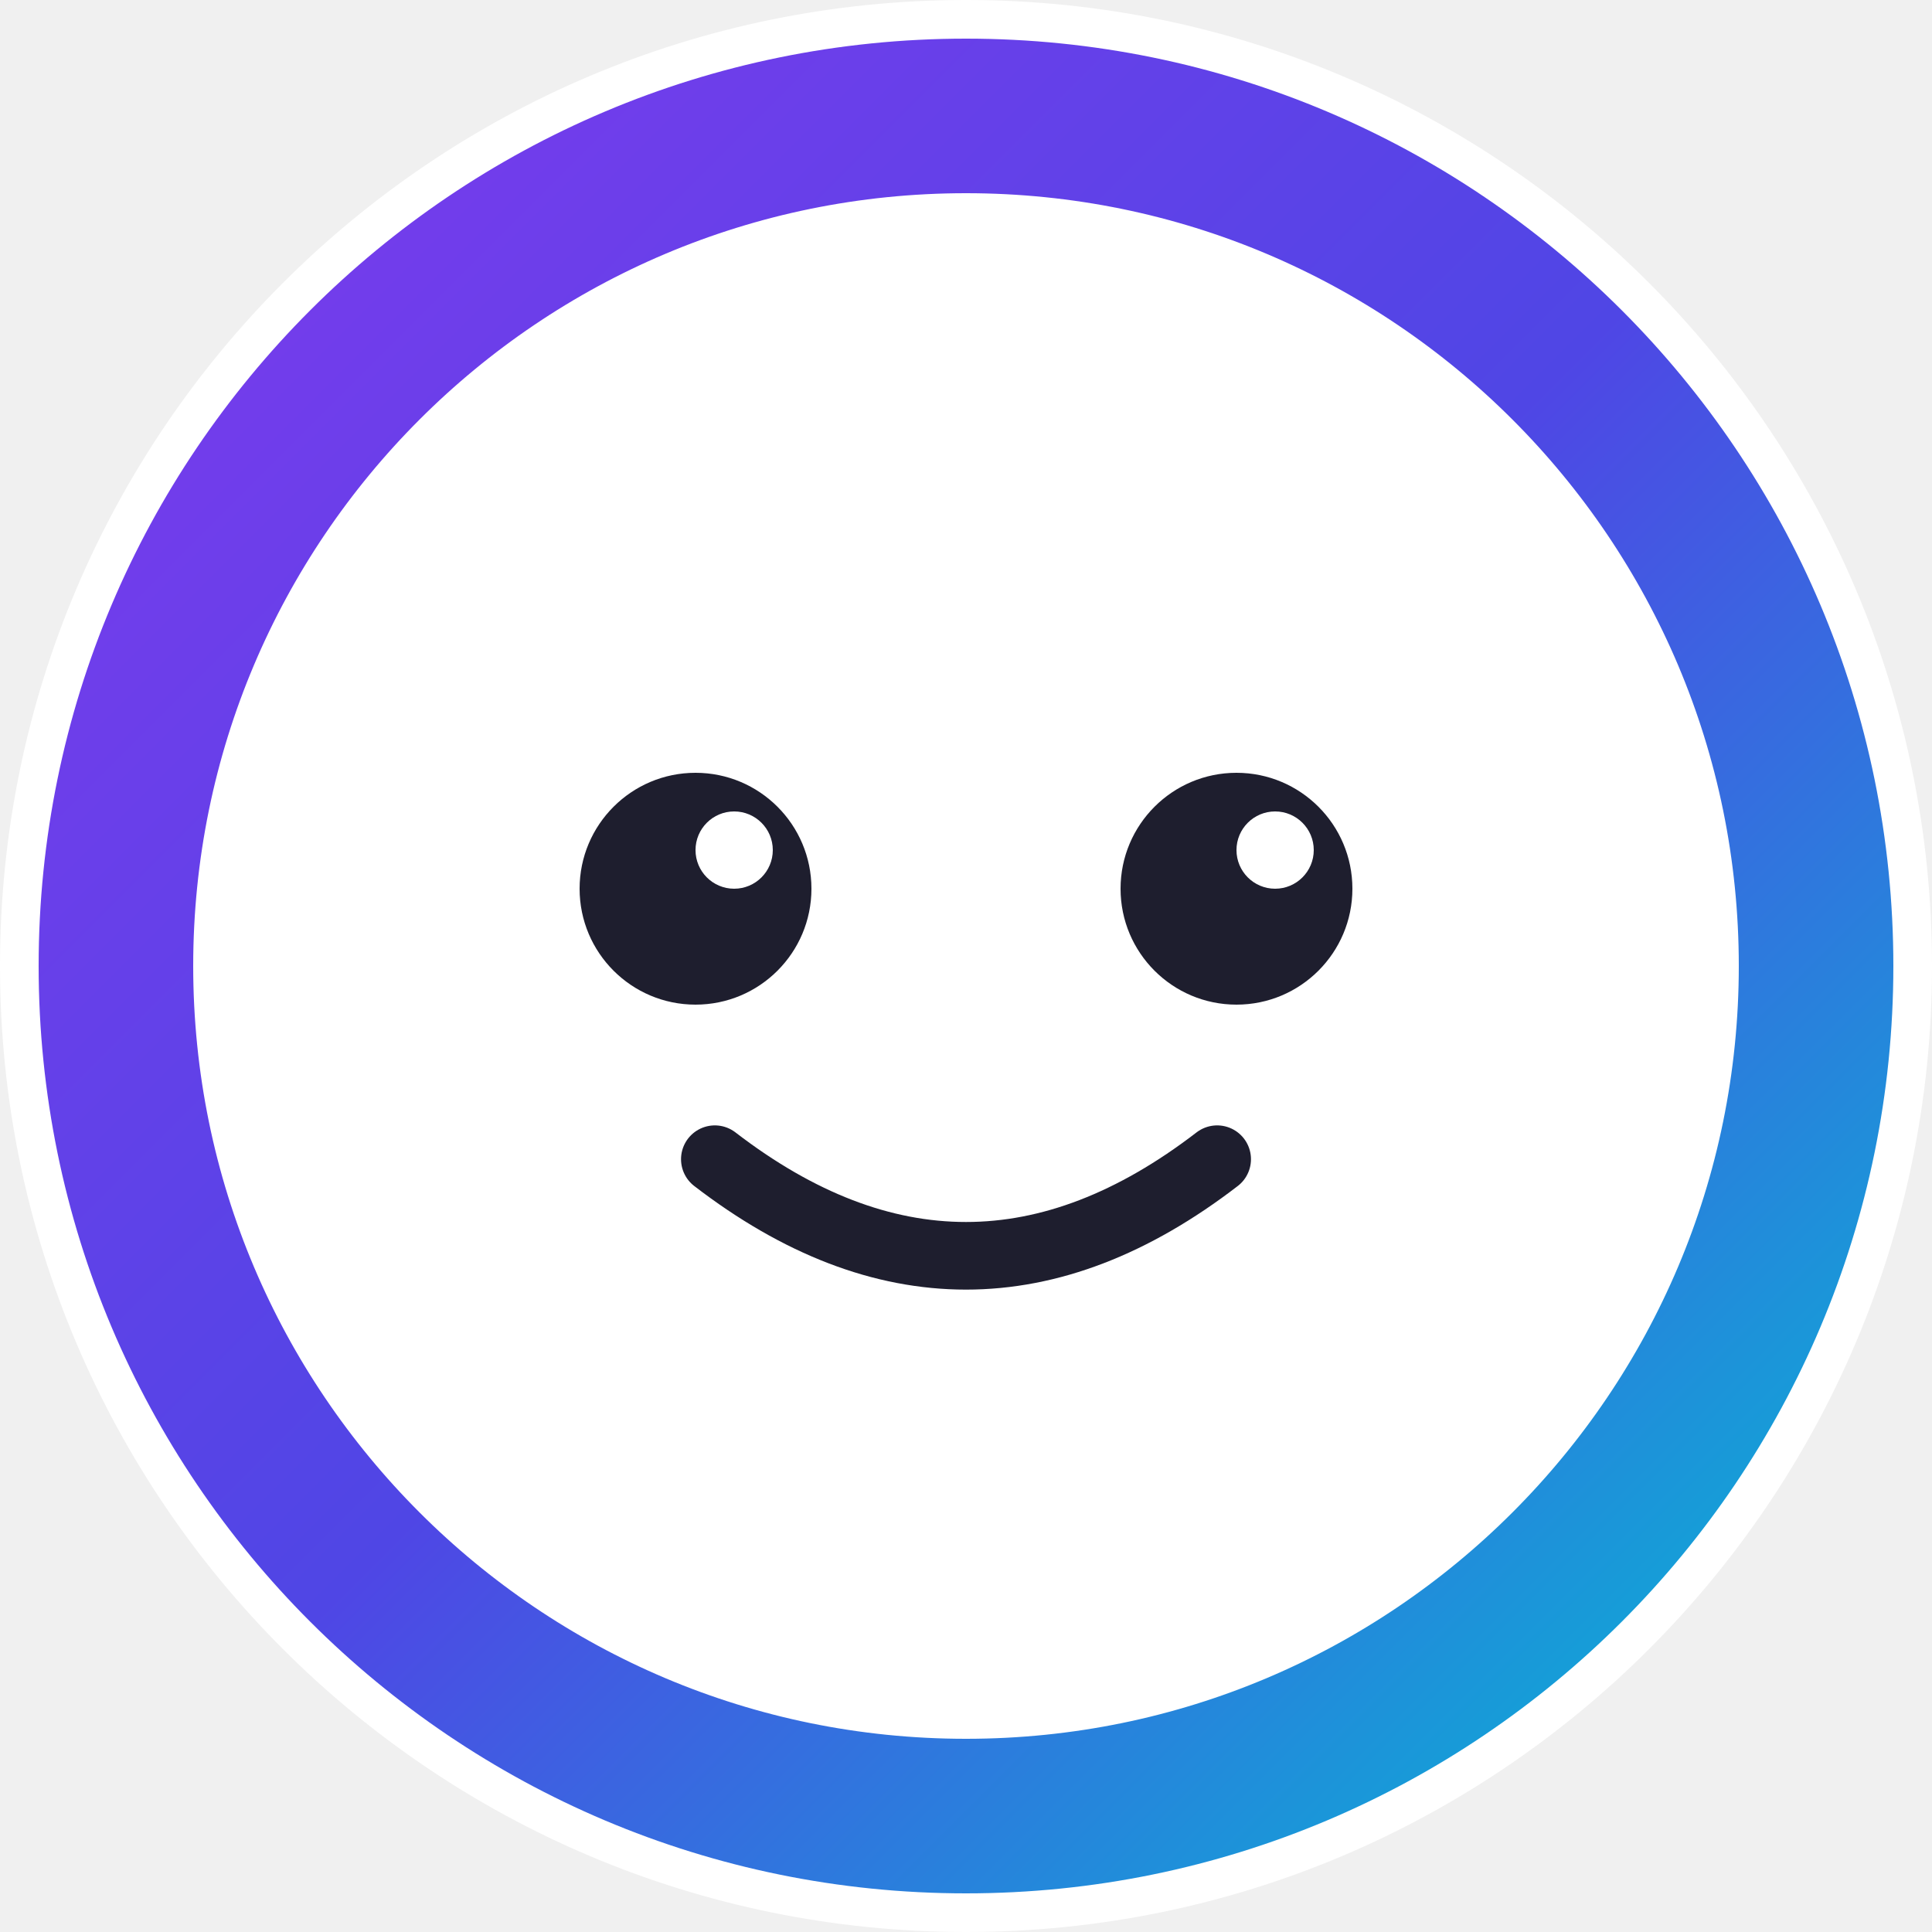
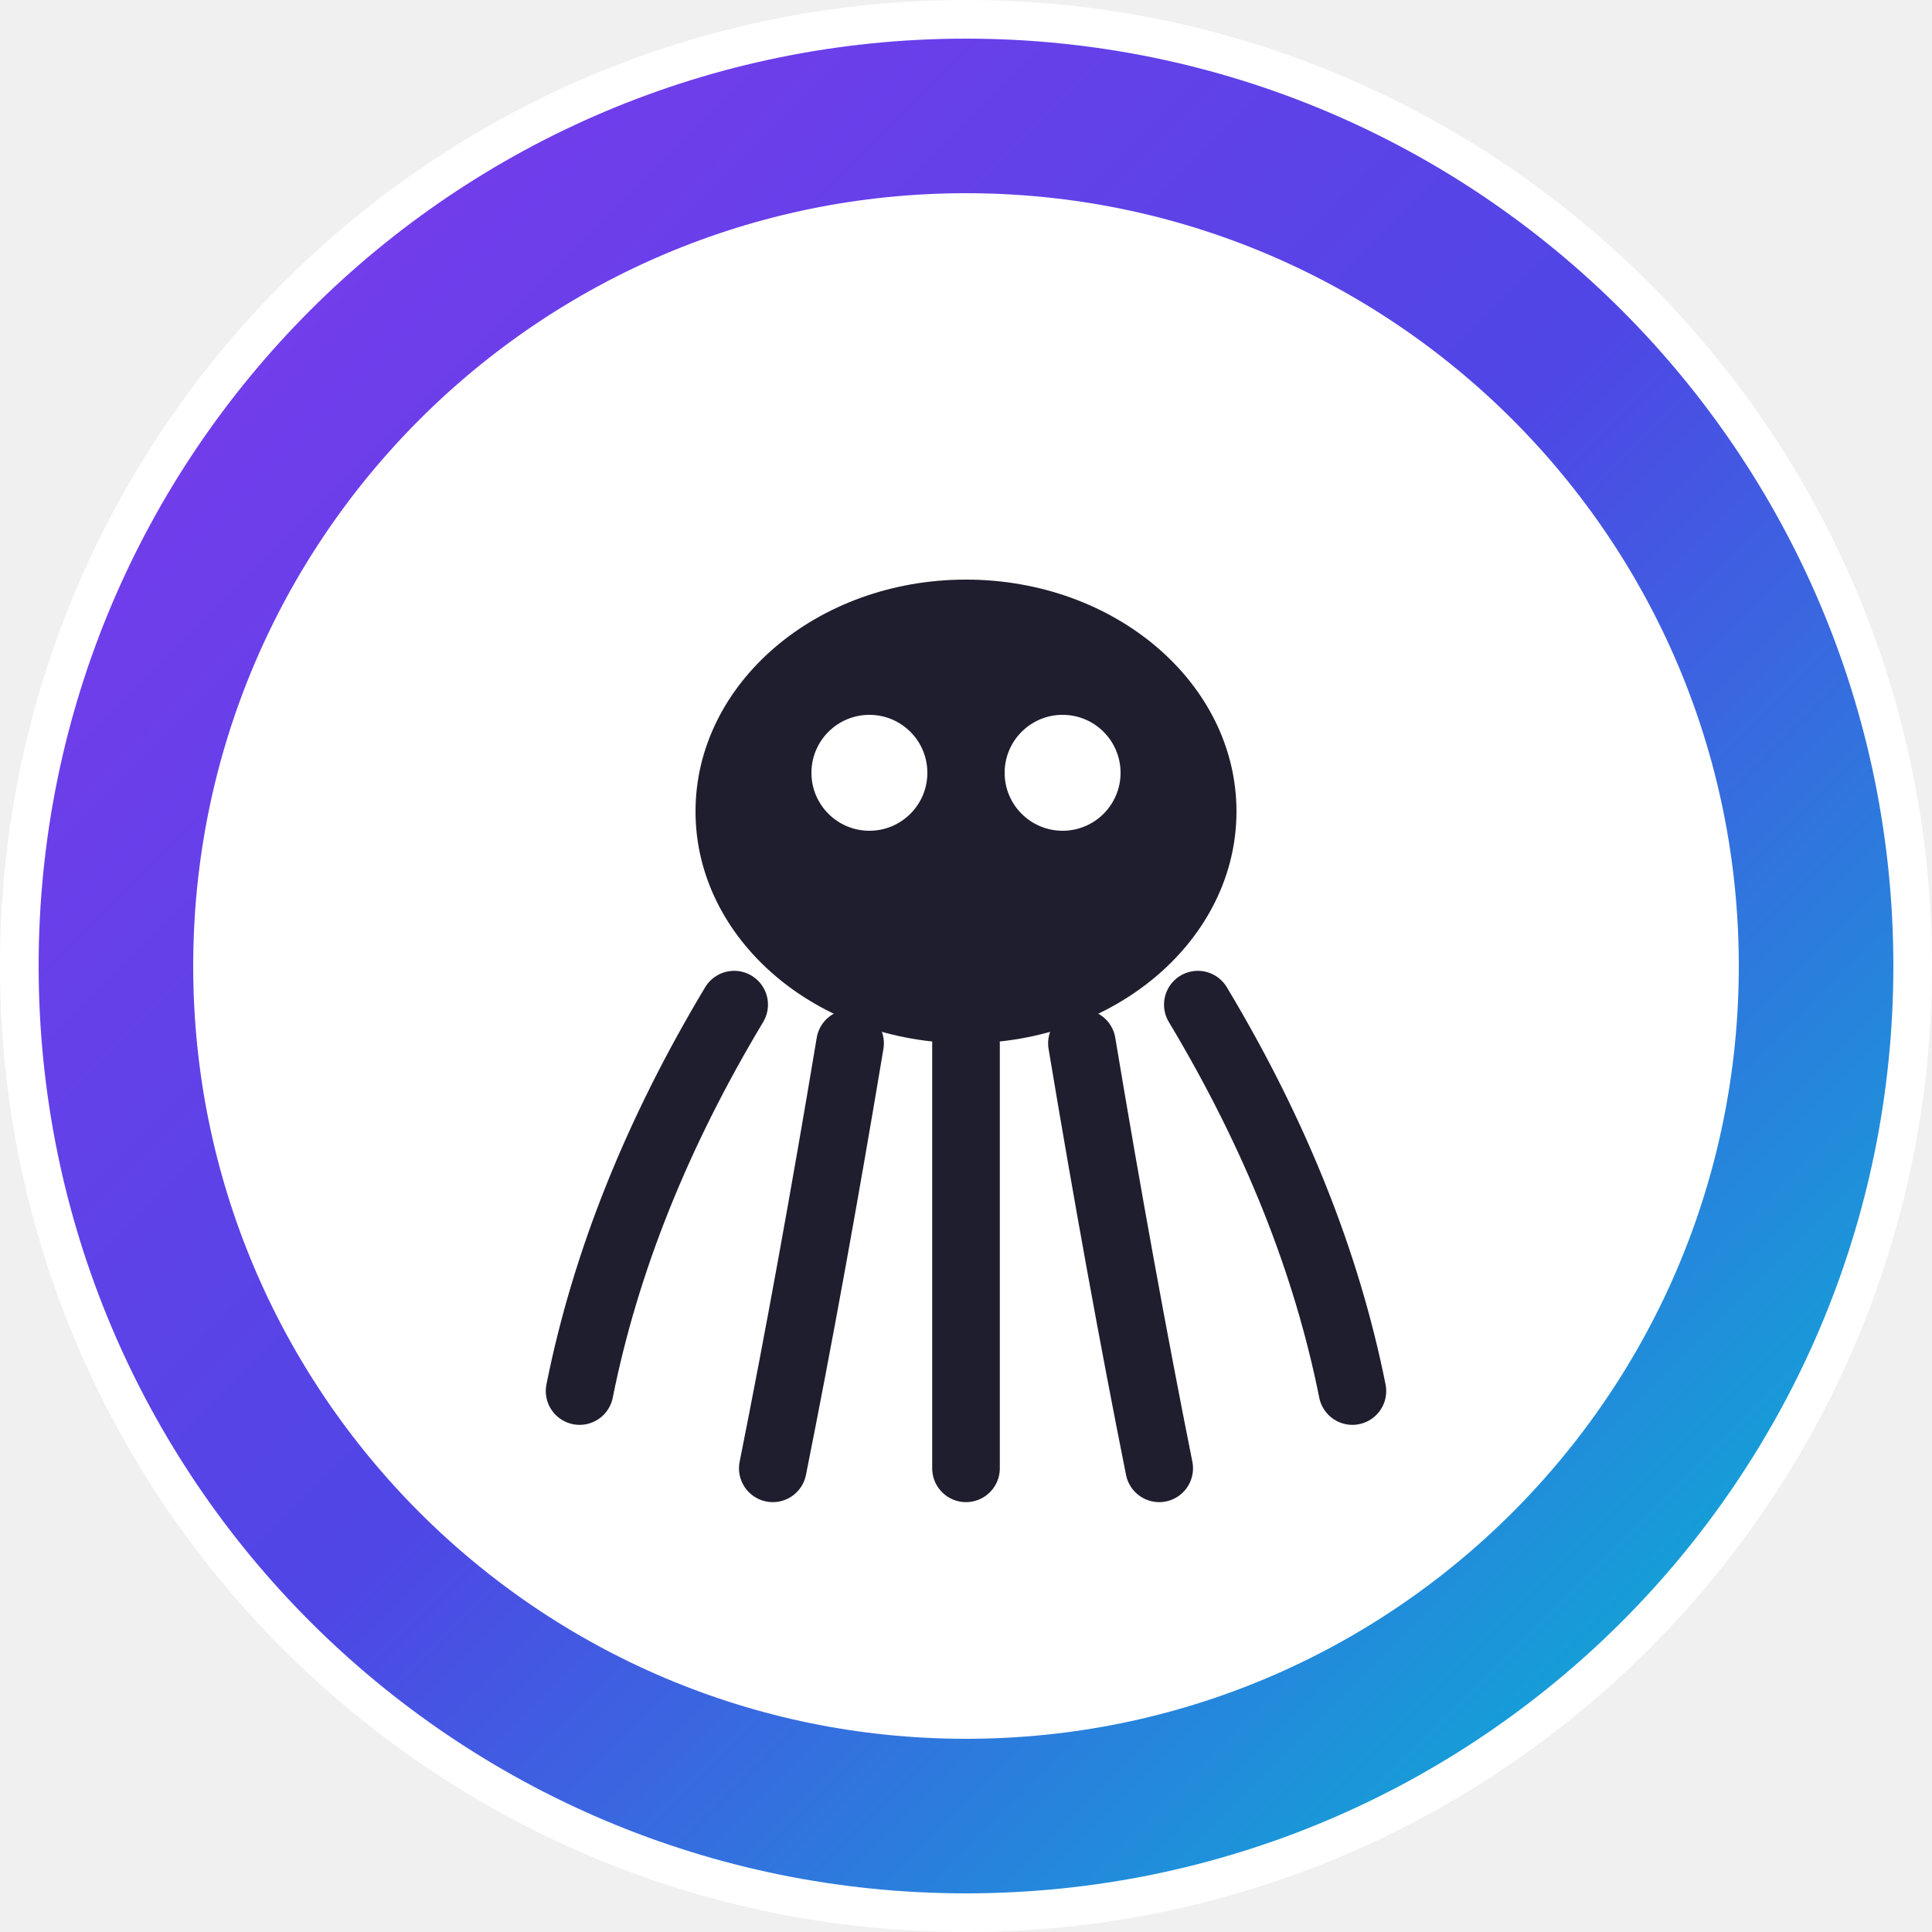
<svg xmlns="http://www.w3.org/2000/svg" viewBox="0 0 100 100" width="100" height="100">
  <defs>
    <linearGradient id="ring" x1="0%" y1="0%" x2="100%" y2="100%">
      <stop offset="0%" style="stop-color:#7c3aed" />
      <stop offset="50%" style="stop-color:#4f46e5" />
      <stop offset="100%" style="stop-color:#06b6d4" />
    </linearGradient>
  </defs>
  <circle cx="50" cy="50" r="50" fill="#ffffff" />
  <circle cx="50" cy="50" r="44" fill="none" stroke="url(#ring)" stroke-width="8" />
-   <circle cx="36" cy="46" r="6" fill="#1e1e2e" />
-   <circle cx="64" cy="46" r="6" fill="#1e1e2e" />
-   <circle cx="38" cy="44" r="2" fill="white" />
-   <circle cx="66" cy="44" r="2" fill="white" />
-   <path d="M 37,60 Q 50,70 63,60" fill="none" stroke="#1e1e2e" stroke-width="3.5" stroke-linecap="round" />
+   <ellipse cx="50" cy="42" rx="14" ry="12" fill="#1e1e2e" />
+   <circle cx="45" cy="40" r="3" fill="#ffffff" />
+   <circle cx="55" cy="40" r="3" fill="#ffffff" />
+   <path d="M 38,52 Q 32,62 30,72" fill="none" stroke="#1e1e2e" stroke-width="3.5" stroke-linecap="round" />
+   <path d="M 44,54 Q 42,66 40,76" fill="none" stroke="#1e1e2e" stroke-width="3.5" stroke-linecap="round" />
+   <path d="M 50,54 Q 50,66 50,76" fill="none" stroke="#1e1e2e" stroke-width="3.5" stroke-linecap="round" />
+   <path d="M 56,54 Q 58,66 60,76" fill="none" stroke="#1e1e2e" stroke-width="3.5" stroke-linecap="round" />
+   <path d="M 62,52 Q 68,62 70,72" fill="none" stroke="#1e1e2e" stroke-width="3.5" stroke-linecap="round" />
</svg>
